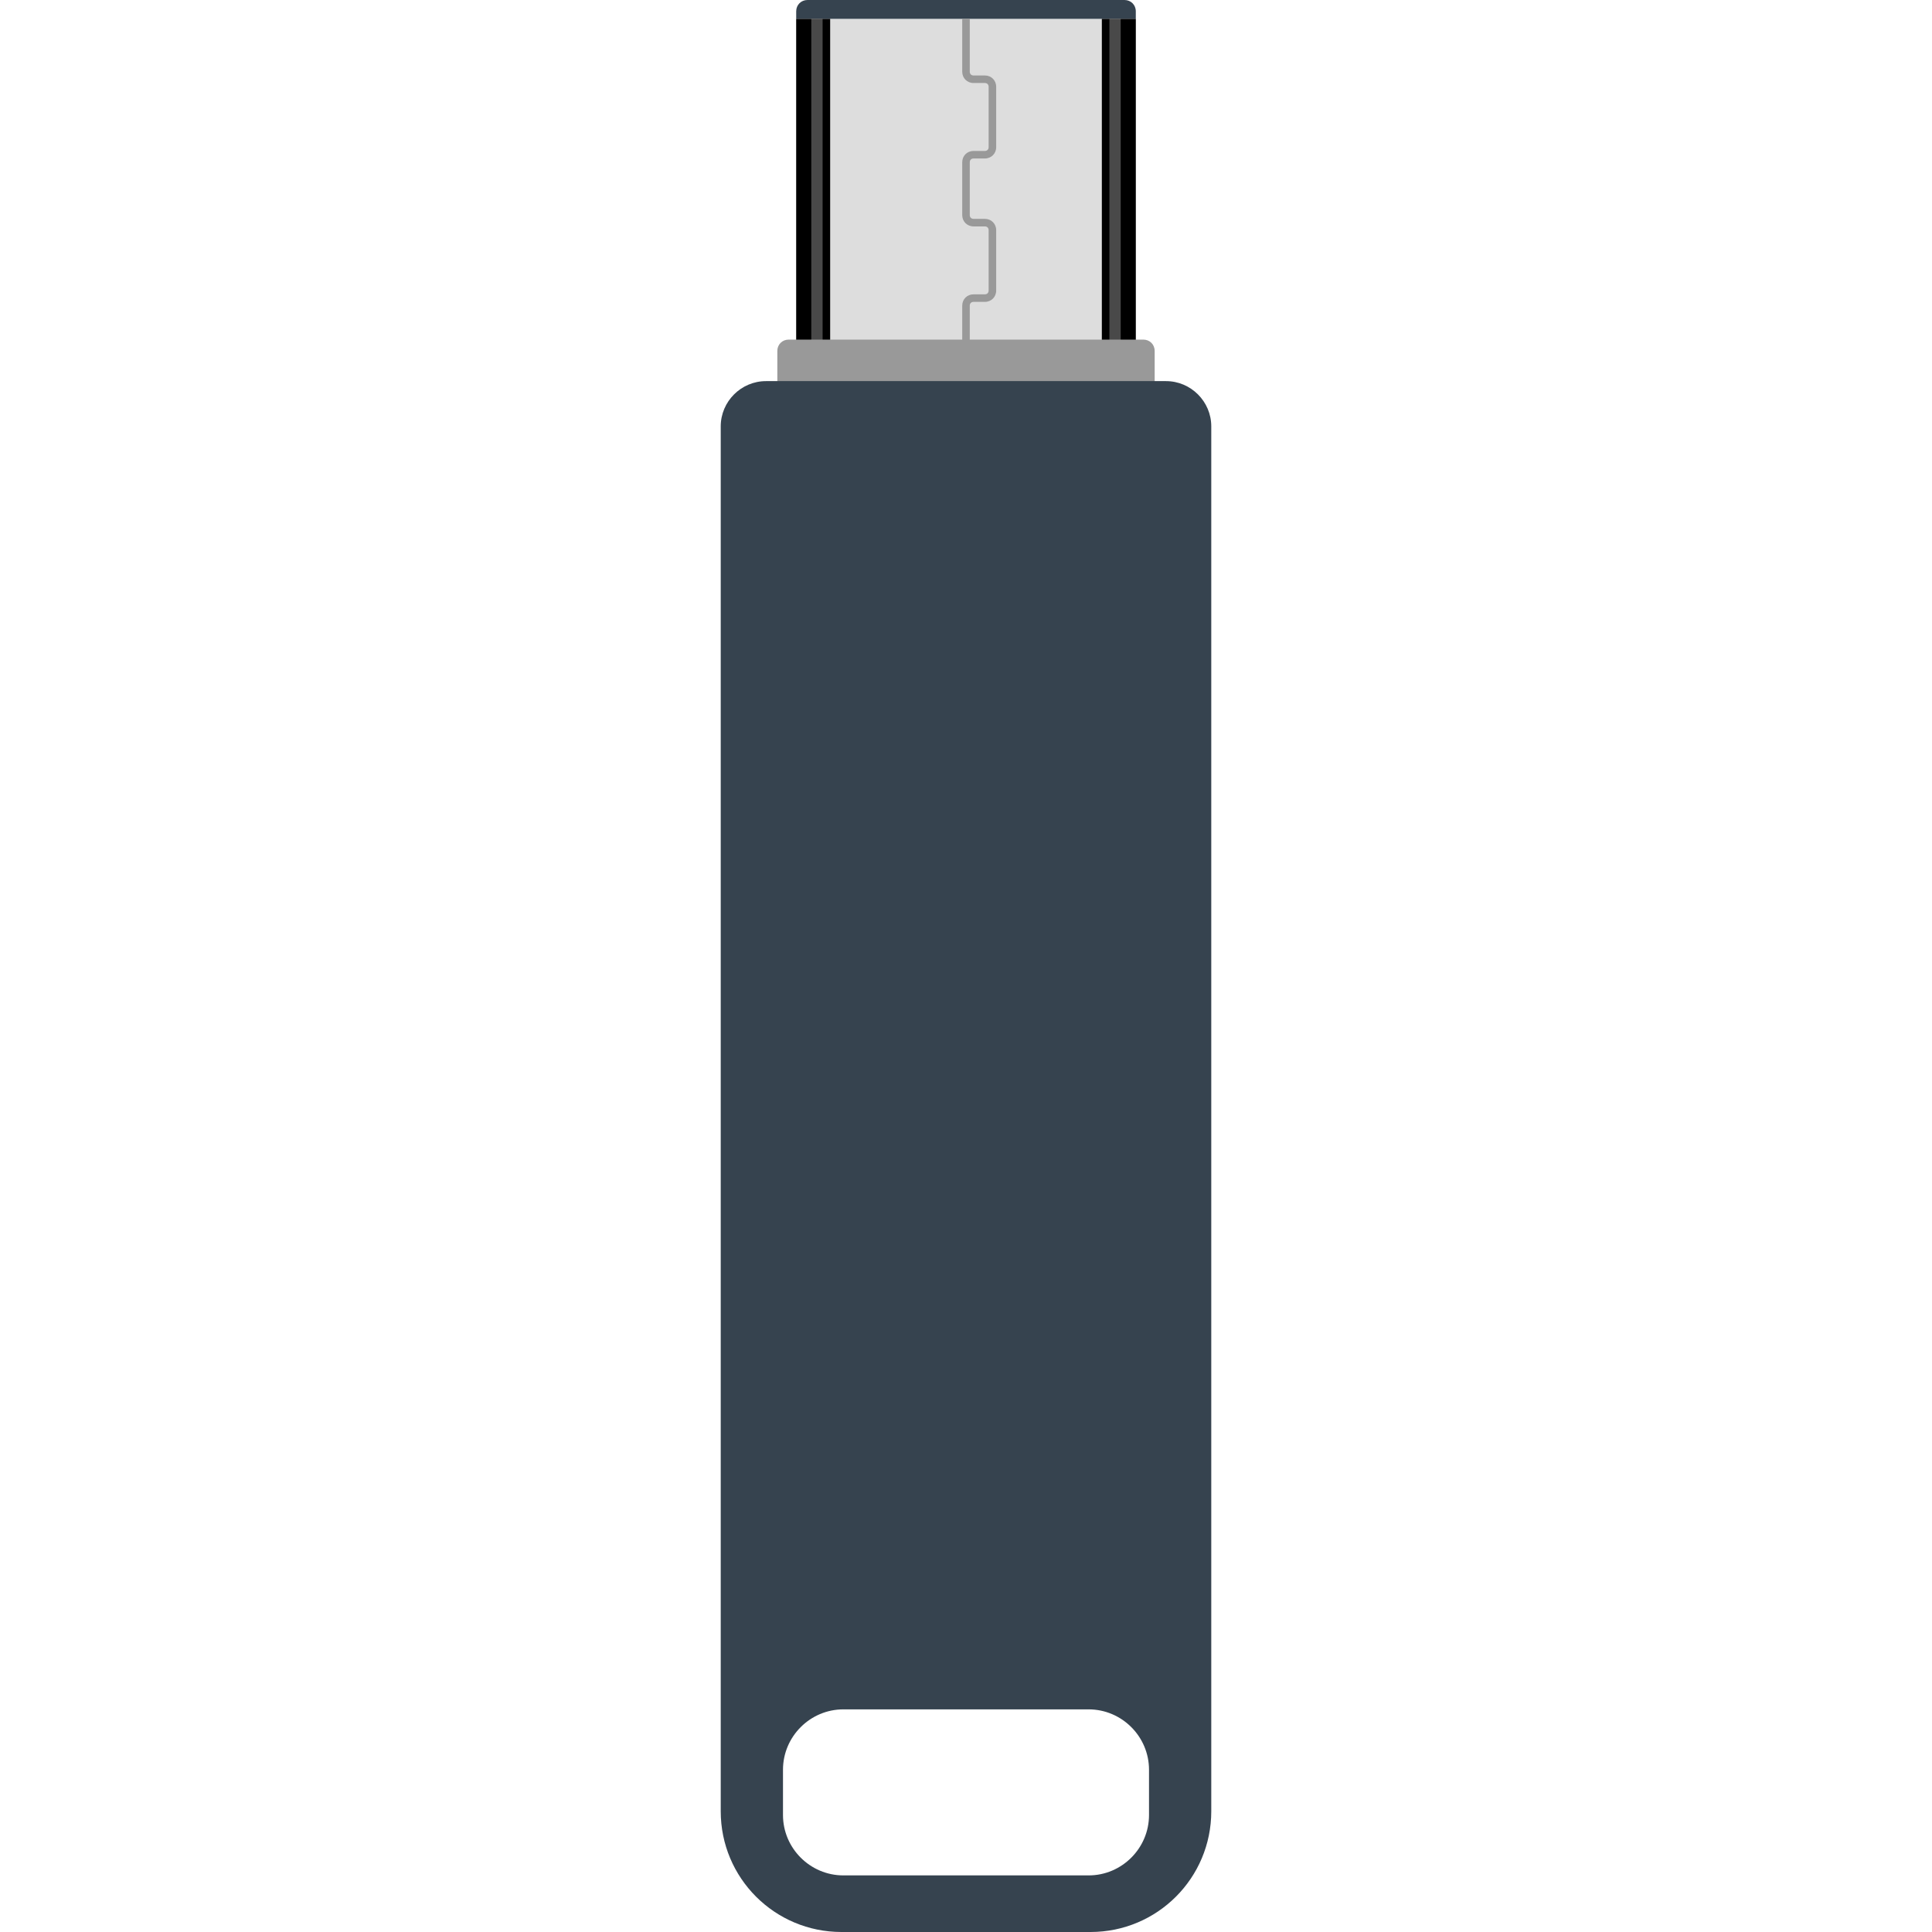
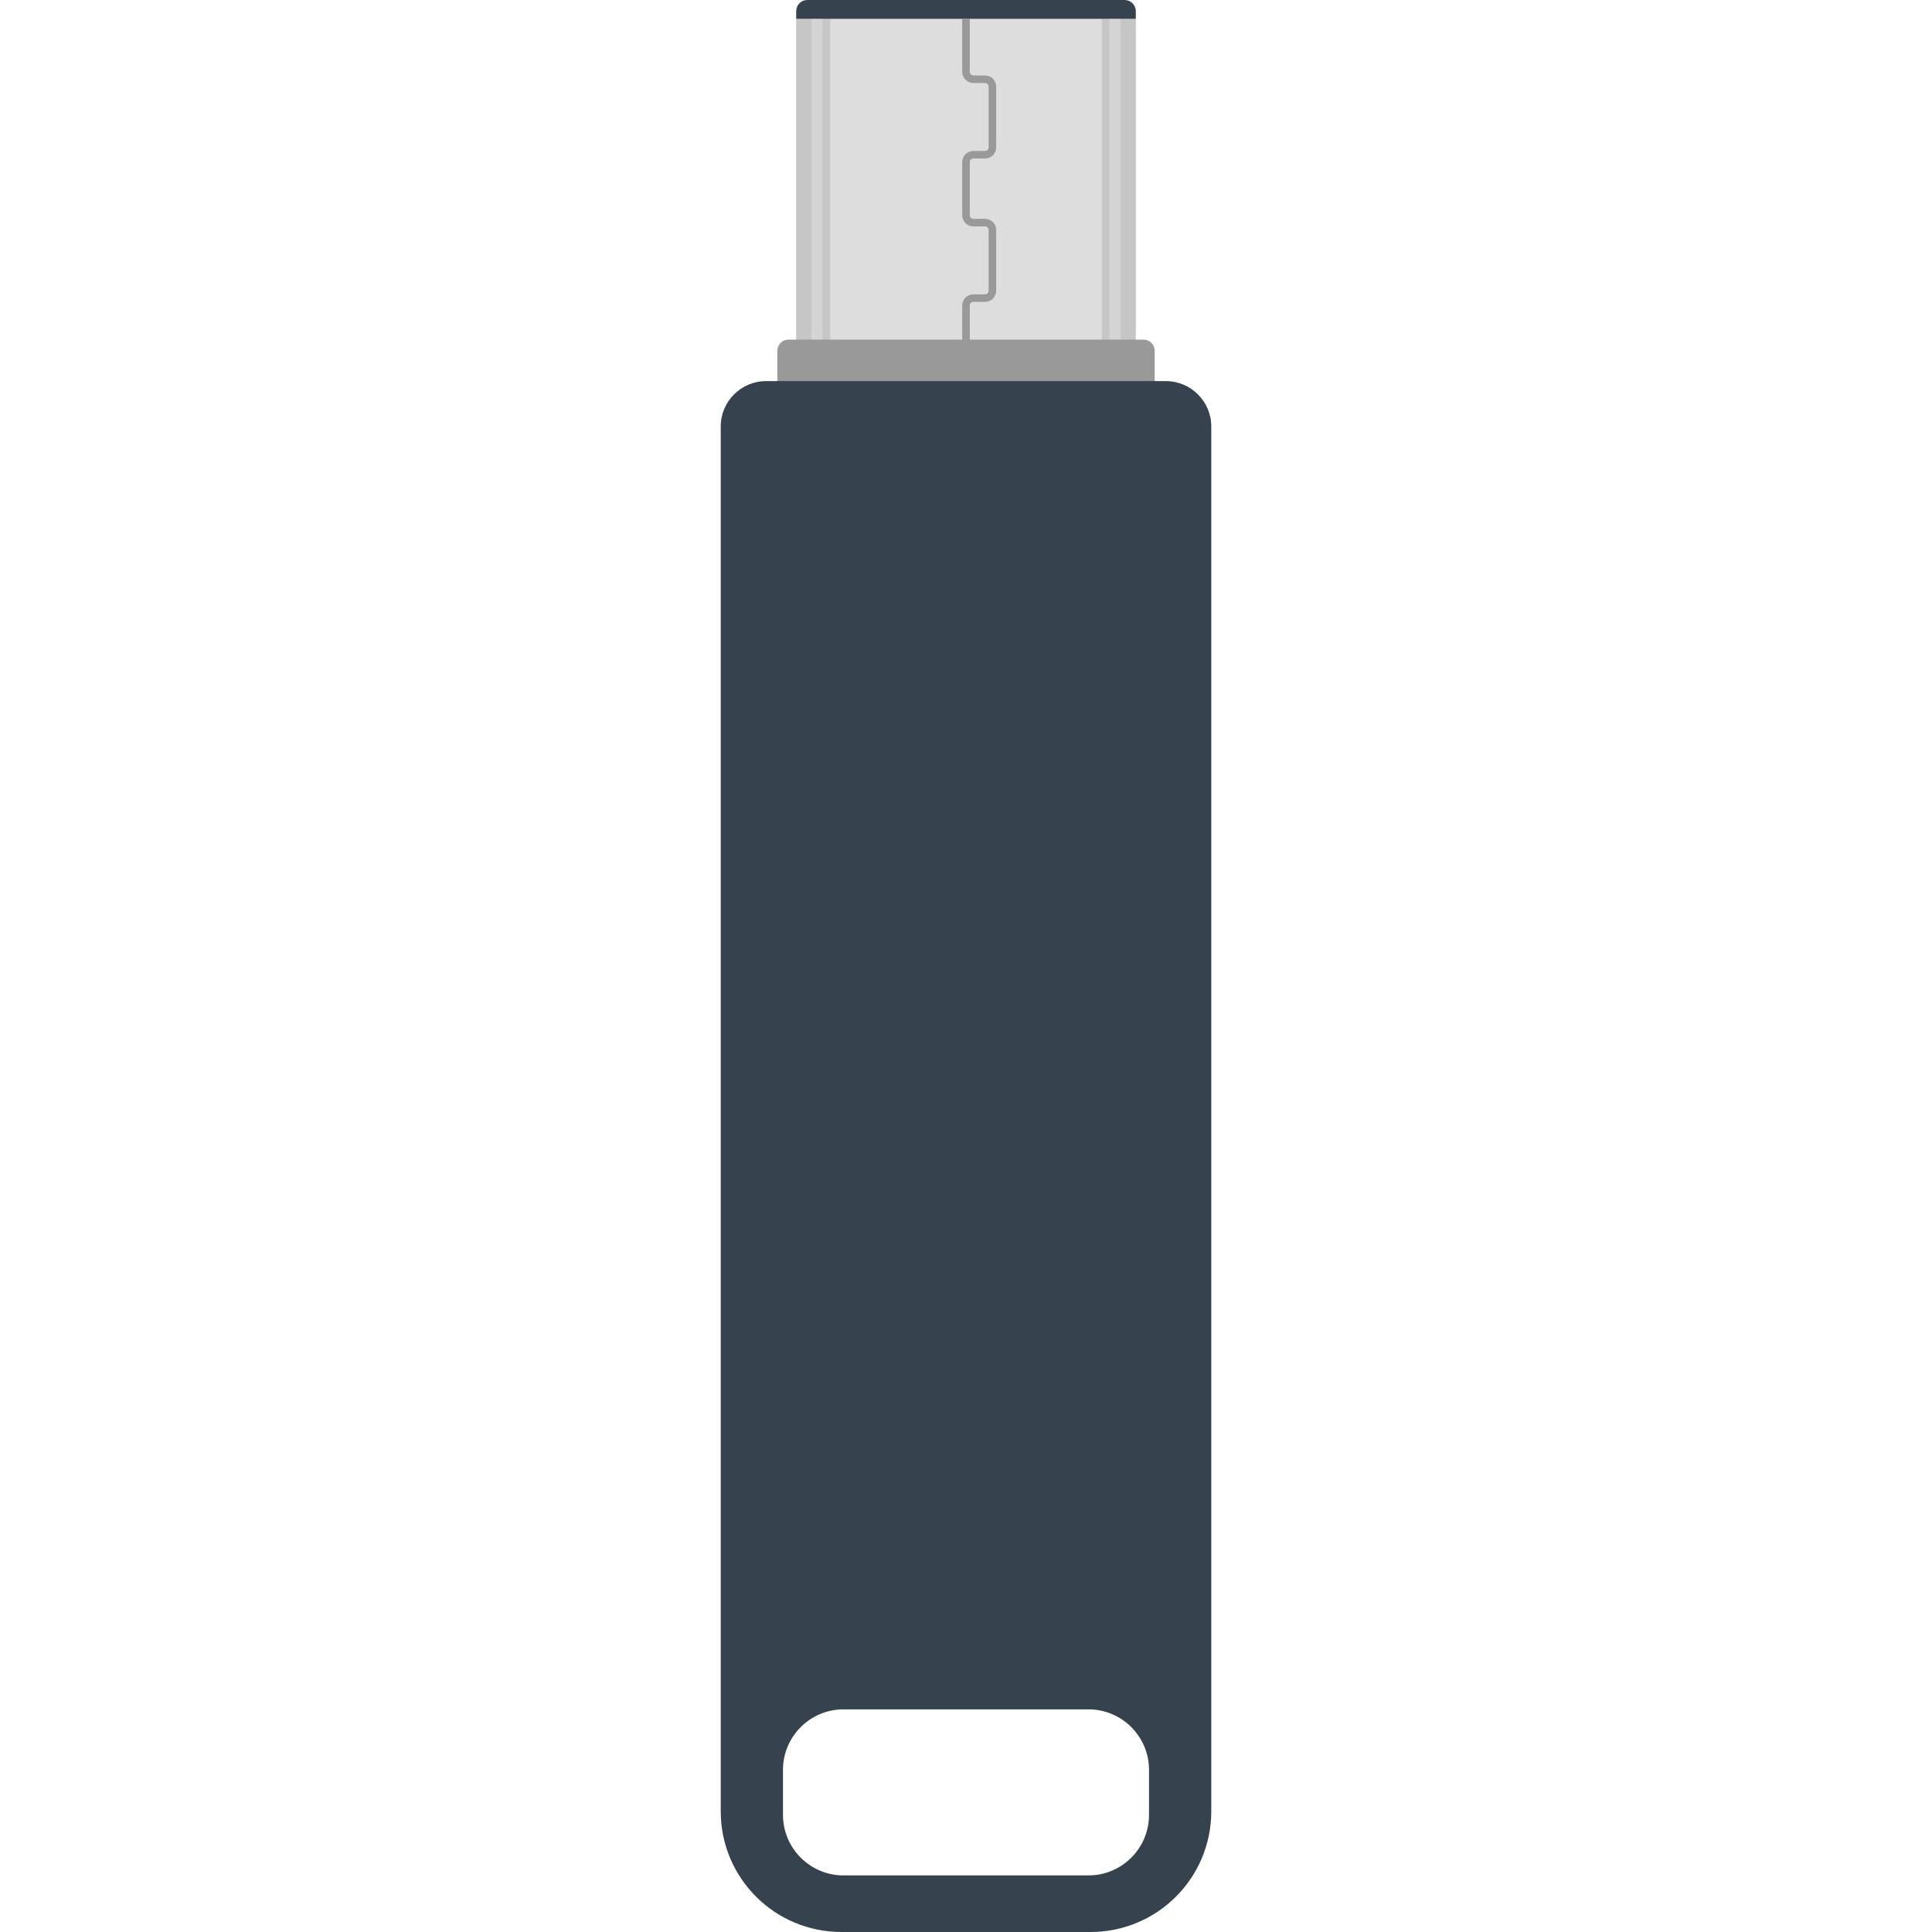
<svg xmlns="http://www.w3.org/2000/svg" viewBox="0 0 512 512" xml:space="preserve">
-   <style>.st1{fill:#36434f}.st2{fill:#999}.st4{opacity:.3;fill:#f4f4f4;enable-background:new}</style>
+   <style>.st1{fill:#36434f}.st2{fill:#999}.st3{opacity:.15;fill:#444;enable-background:new}.st4{opacity:.3;fill:#f4f4f4;enable-background:new}</style>
  <path fill="#ddd" d="M211 5h90v86h-90z" />
  <path class="st1" d="M214 0h84c1.7 0 3 1.3 3 3v2h-90v-2c0 -1.7 1.3 -3 3 -3z" />
  <path class="st2" d="M257 43c0 -0.6 0.4 -1 1 -1h3c1.7 0 3 -1.3 3 -3v-16c0 -1.7 -1.3 -3 -3 -3h-3c-0.6 0 -1 -0.4 -1 -1v-14h-2v14c0 1.7 1.3 3 3 3h3c0.6 0 1 0.4 1 1v16c0 0.6 -0.4 1 -1 1h-3c-1.7 0 -3 1.3 -3 3v14c0 1.7 1.3 3 3 3h3c0.6 0 1 0.4 1 1v16c0 0.6 -0.4 1 -1 1h-3c-1.7 0 -3 1.3 -3 3v10h2v-10c0 -0.6 0.4 -1 1 -1h3c1.7 0 3 -1.3 3 -3v-16c0 -1.7 -1.3 -3 -3 -3h-3c-0.6 0 -1 -0.4 -1 -1v-14z" />
  <path class="st3" d="M211 5h9v86h-9z" />
  <path class="st4" d="M215 5h3v86h-3z" />
  <path class="st3" d="M292 5h9v86h-9z" />
  <path class="st4" d="M294 5h3v86h-3z" />
  <path class="st2" d="M306 102h-100v-9c0 -1.7 1.3 -3 3 -3h94c1.7 0 3 1.3 3 3v9z" />
  <path class="st1" d="M309 101h-106c-6.6 0 -12 5.4 -12 12v367c0 17.7 14.3 32 32 32h66c17.7 0 32 -14.3 32 -32v-367c0 -6.6 -5.4 -12 -12 -12zm-4.5 380c0 8.8 -7.2 16 -16 16h-65c-8.8 0 -16 -7.2 -16 -16v-12c0 -8.8 7.2 -16 16 -16h65c8.8 0 16 7.2 16 16v12z" />
</svg>
